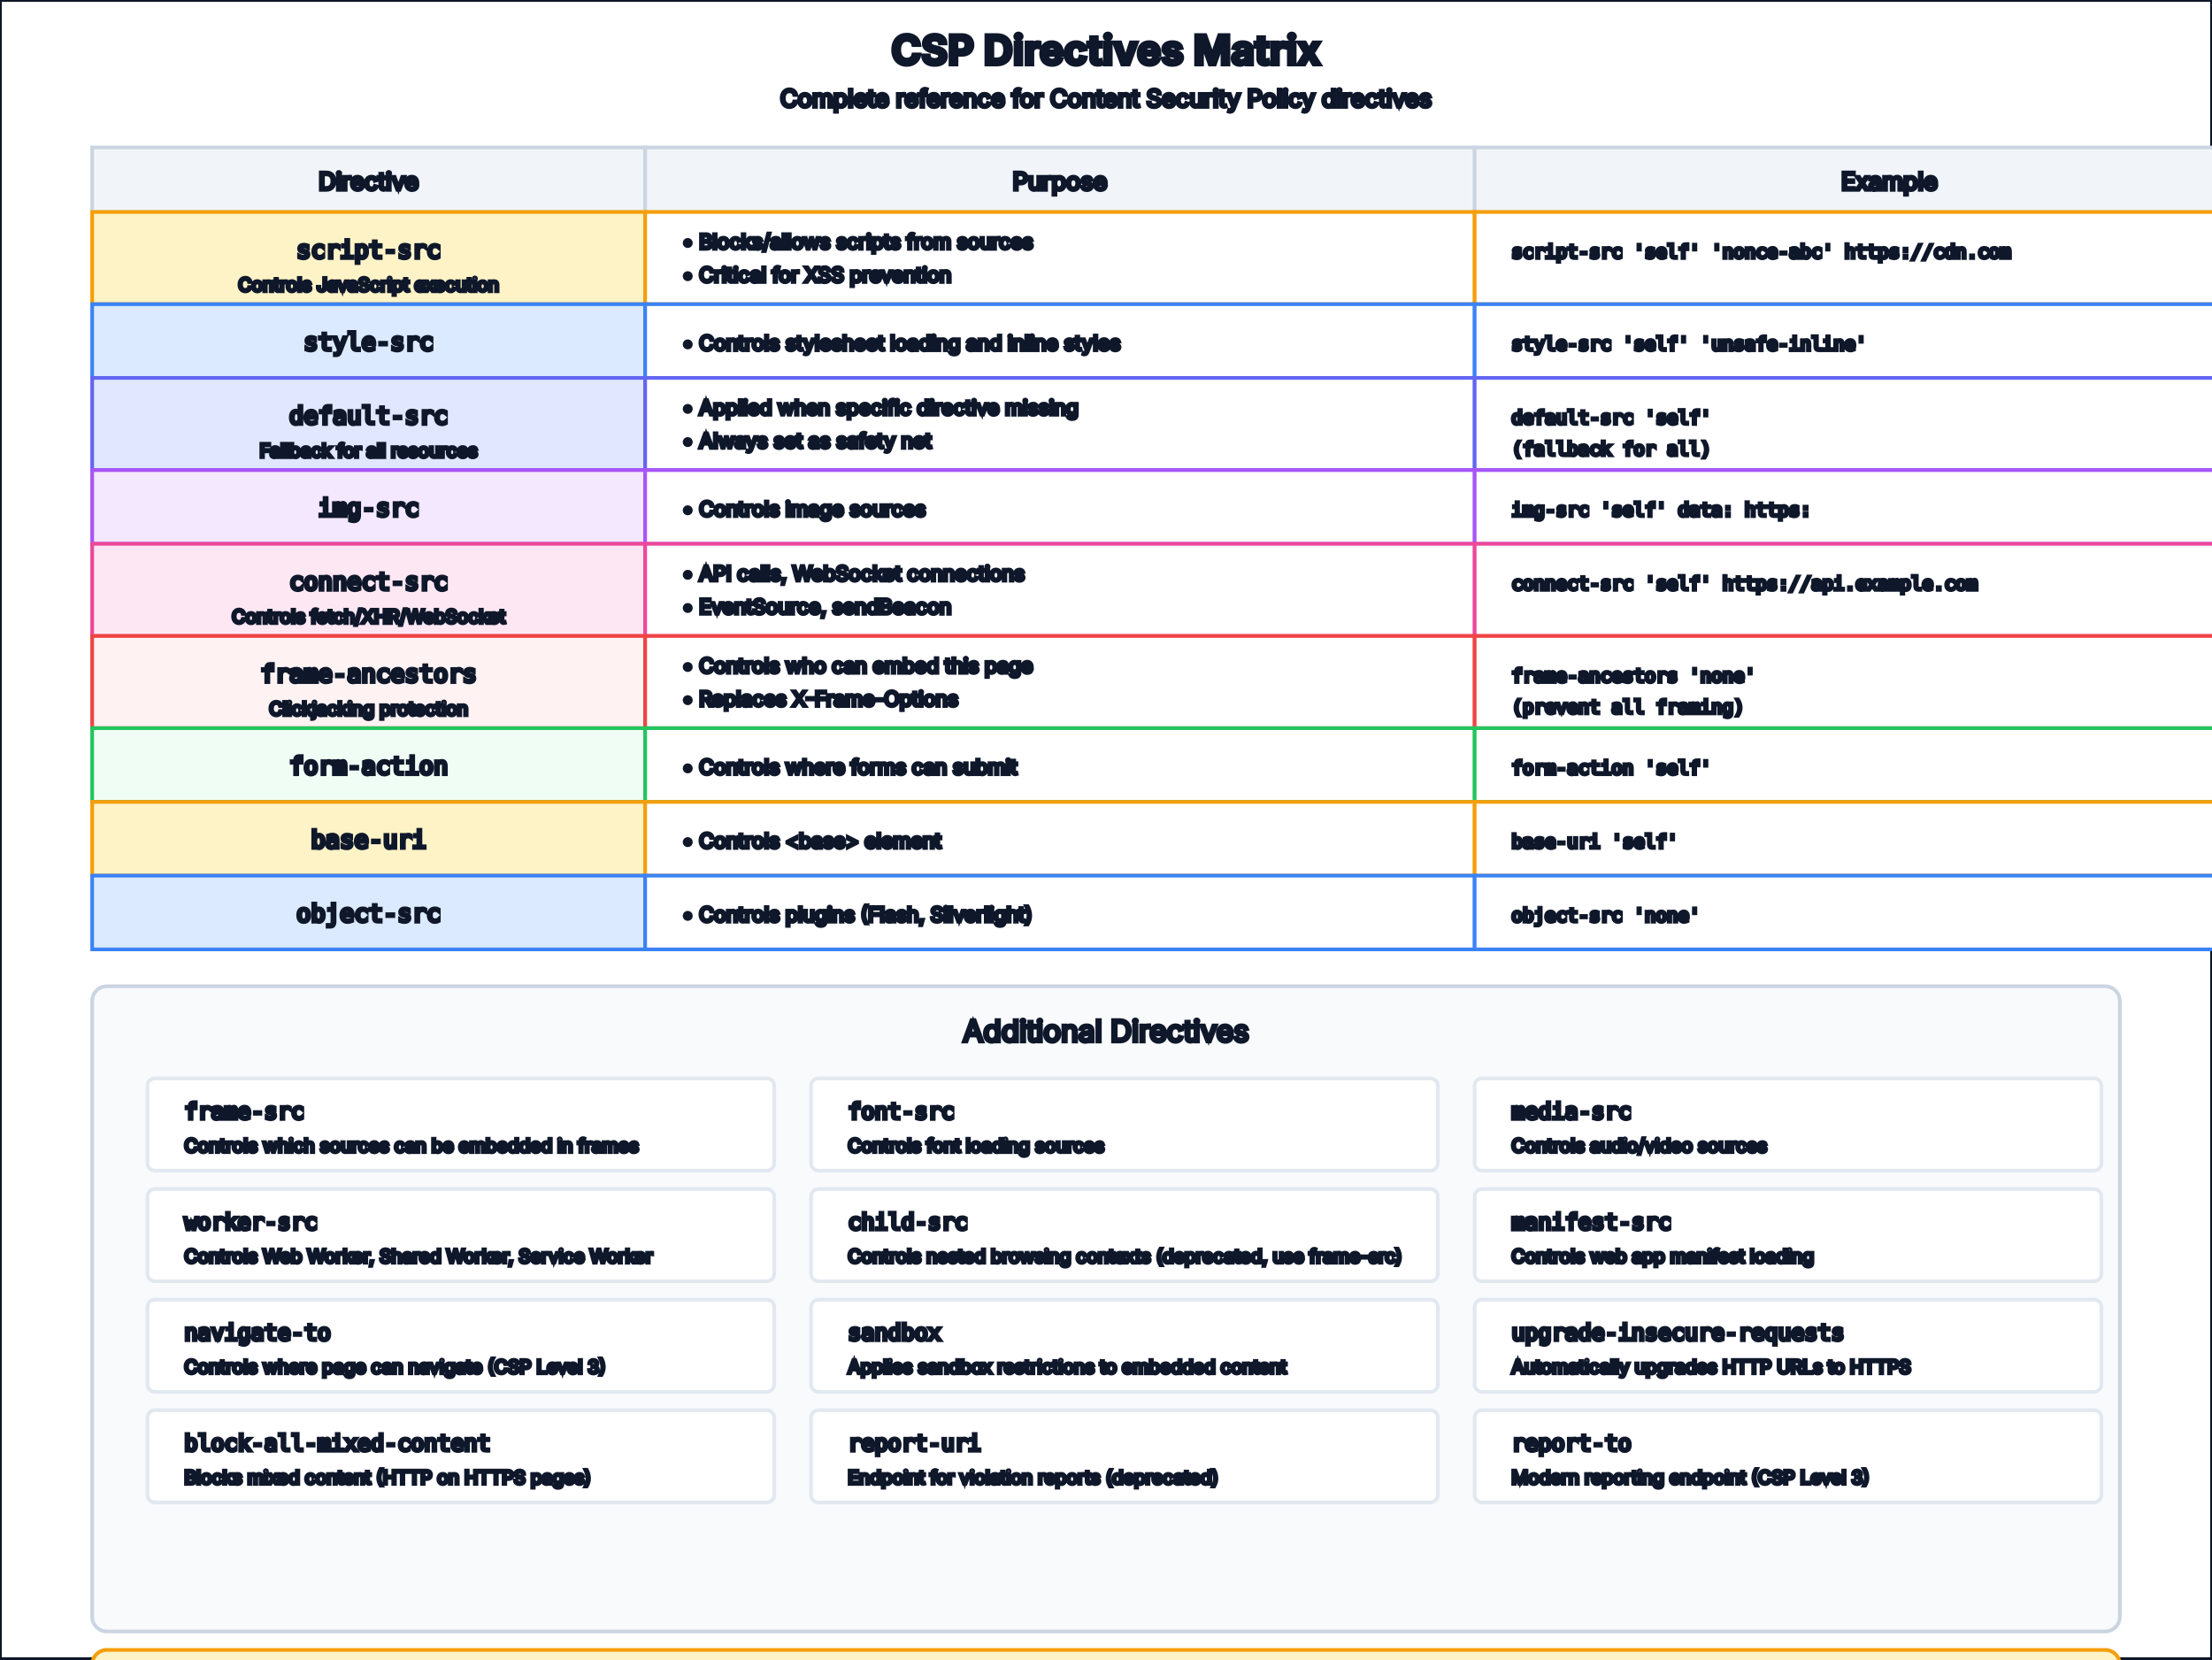
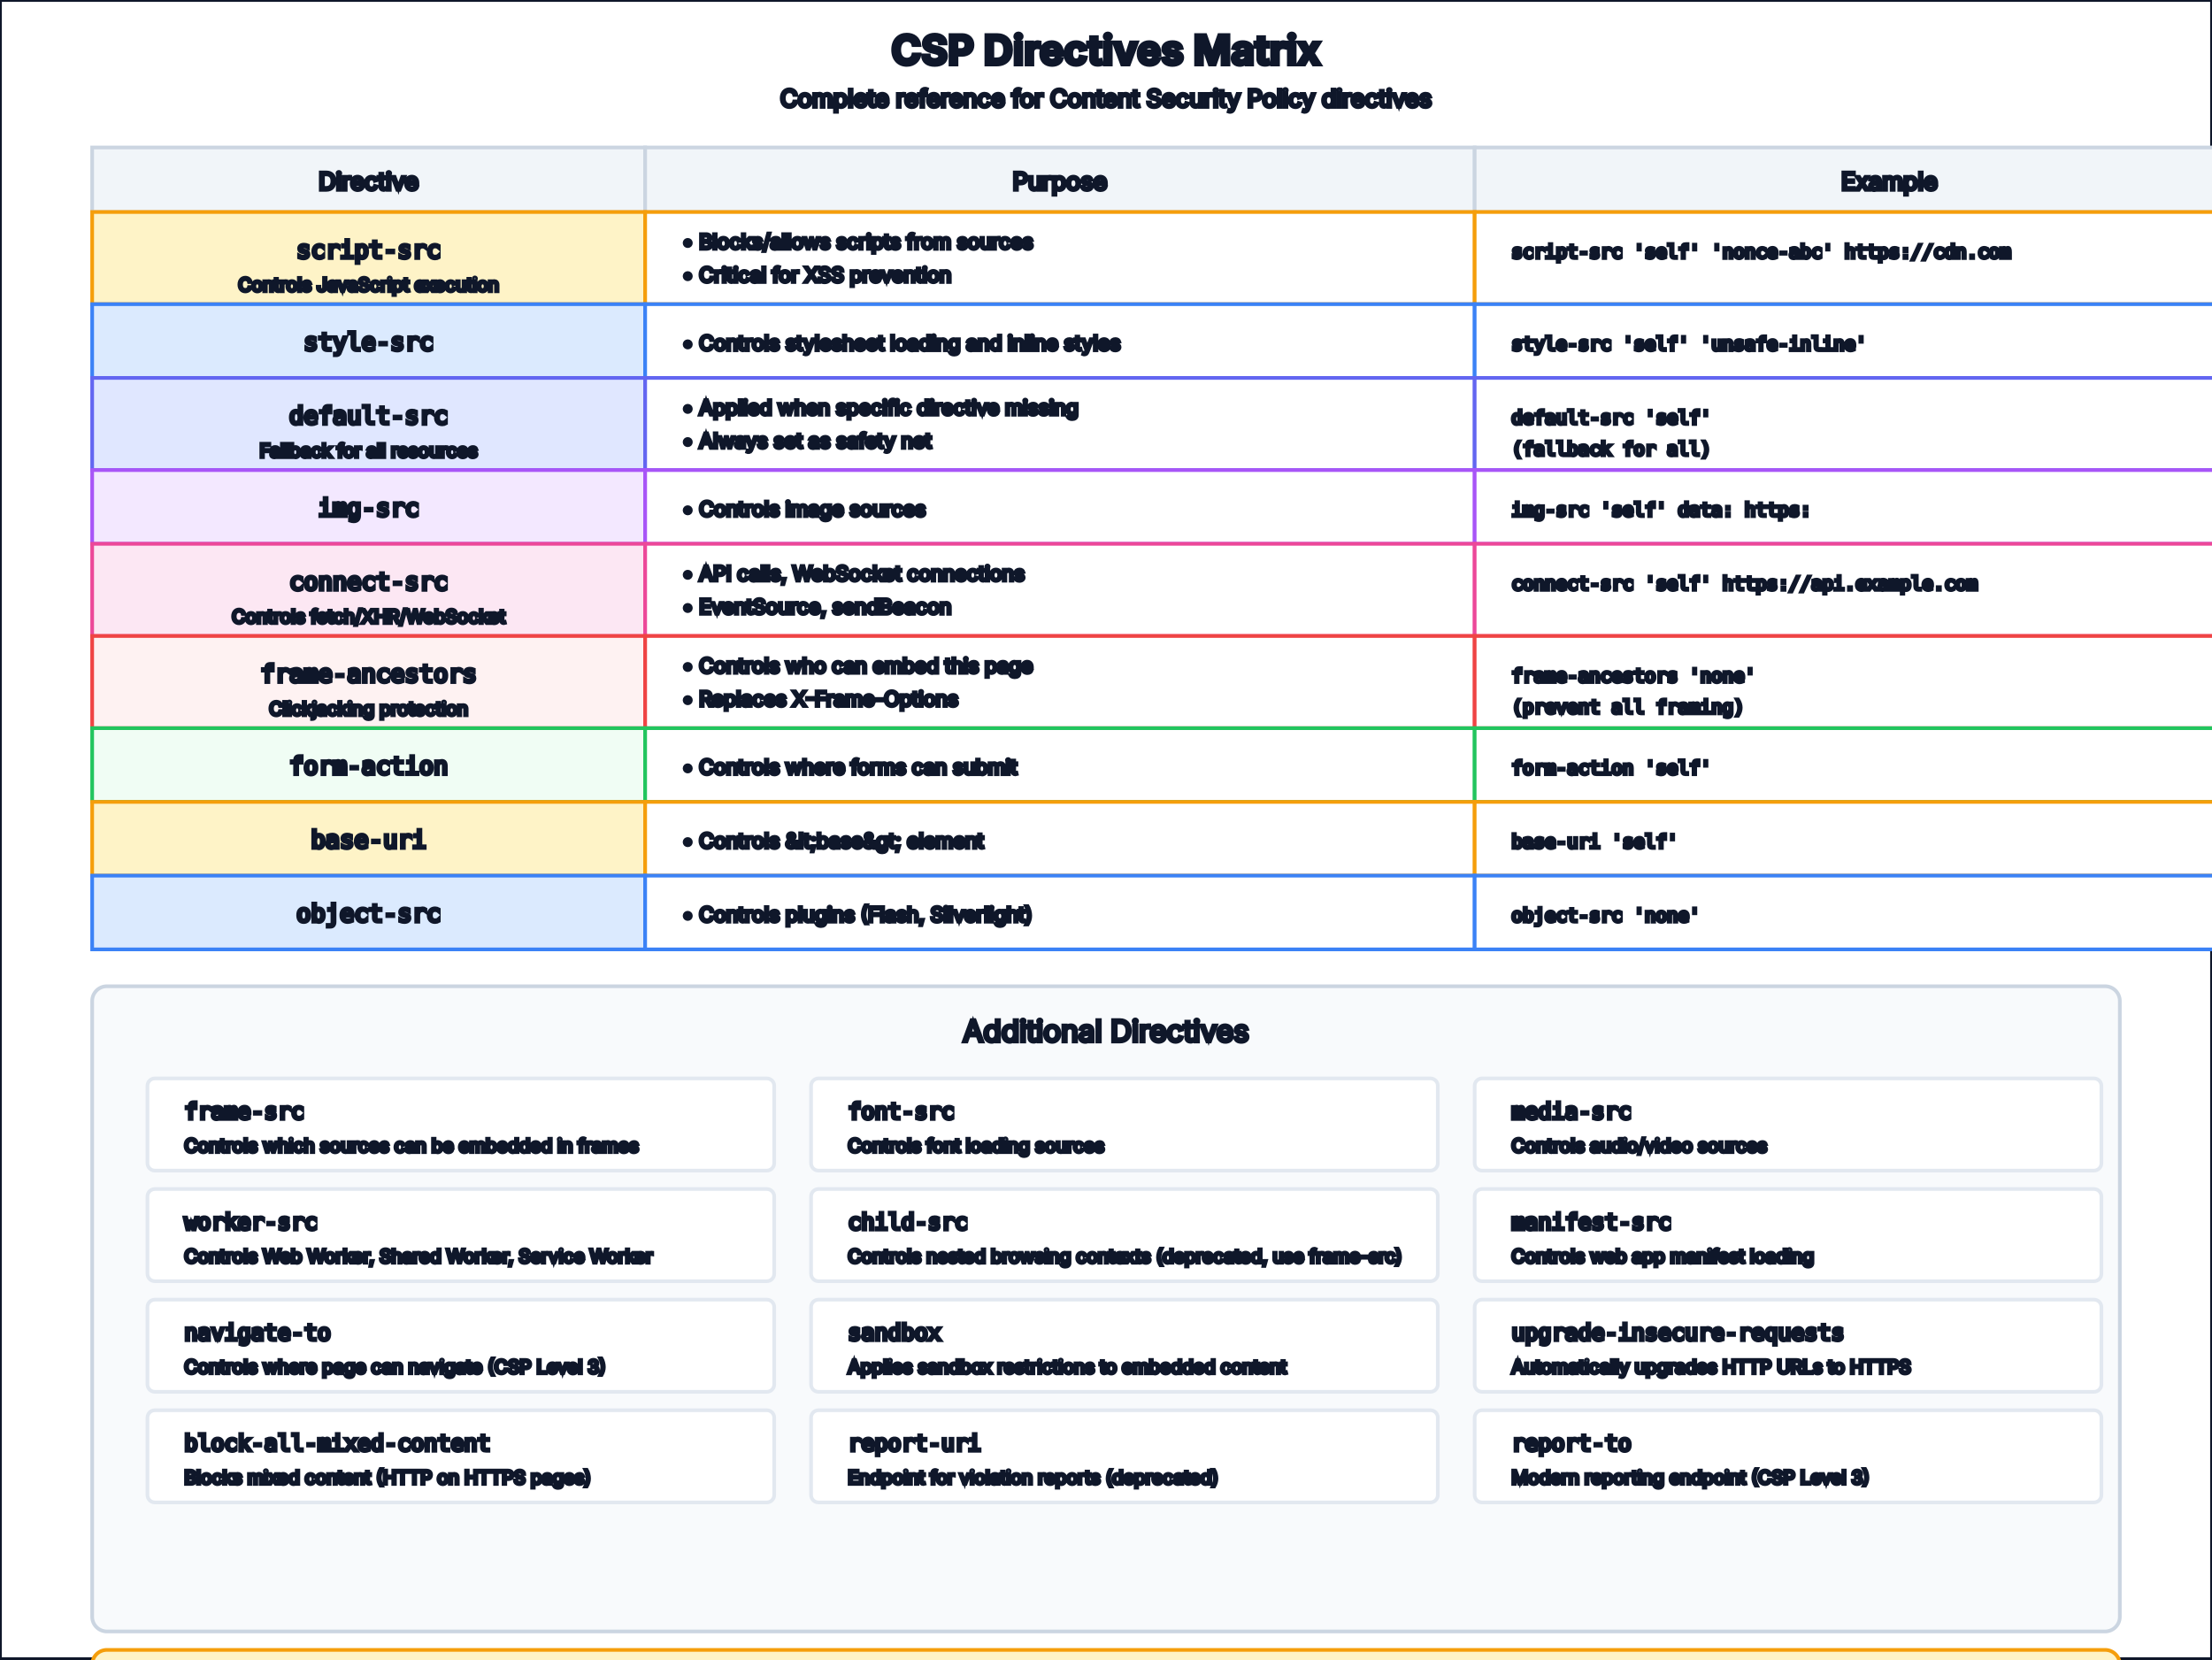
<svg xmlns="http://www.w3.org/2000/svg" viewBox="0 0 1200 900" fill="none" stroke="#0f172a" stroke-width="2">
  <rect width="1200" height="900" fill="#ffffff" />
  <text x="600" y="35" text-anchor="middle" font-family="system-ui, -apple-system, sans-serif" font-size="22" font-weight="bold" fill="#0f172a">CSP Directives Matrix</text>
  <text x="600" y="58" text-anchor="middle" font-family="system-ui, -apple-system, sans-serif" font-size="13" fill="#475569">Complete reference for Content Security Policy directives</text>
  <g transform="translate(50, 80)">
    <rect x="0" y="0" width="300" height="35" fill="#f1f5f9" stroke="#cbd5e1" />
    <text x="150" y="23" text-anchor="middle" font-family="system-ui, -apple-system, sans-serif" font-size="13" font-weight="400" fill="#0f172a">Directive</text>
    <rect x="300" y="0" width="450" height="35" fill="#f1f5f9" stroke="#cbd5e1" />
    <text x="525" y="23" text-anchor="middle" font-family="system-ui, -apple-system, sans-serif" font-size="13" font-weight="400" fill="#0f172a">Purpose</text>
    <rect x="750" y="0" width="450" height="35" fill="#f1f5f9" stroke="#cbd5e1" />
    <text x="975" y="23" text-anchor="middle" font-family="system-ui, -apple-system, sans-serif" font-size="13" font-weight="400" fill="#0f172a">Example</text>
  </g>
  <g transform="translate(50, 115)">
    <rect x="0" y="0" width="300" height="50" fill="#fef3c7" stroke="#f59e0b" />
    <text x="150" y="25" text-anchor="middle" font-family="monospace" font-size="13" font-weight="400" fill="#92400e">script-src</text>
    <text x="150" y="43" text-anchor="middle" font-family="system-ui, -apple-system, sans-serif" font-size="10" fill="#475569">Controls JavaScript execution</text>
    <rect x="300" y="0" width="450" height="50" fill="#ffffff" stroke="#f59e0b" />
    <text x="320" y="20" font-family="system-ui, -apple-system, sans-serif" font-size="11" fill="#0f172a">• Blocks/allows scripts from sources</text>
    <text x="320" y="38" font-family="system-ui, -apple-system, sans-serif" font-size="11" fill="#0f172a">• Critical for XSS prevention</text>
    <rect x="750" y="0" width="450" height="50" fill="#ffffff" stroke="#f59e0b" />
    <text x="770" y="25" font-family="monospace" font-size="10" fill="#475569">script-src 'self' 'nonce-abc' https://cdn.com</text>
  </g>
  <g transform="translate(50, 165)">
    <rect x="0" y="0" width="300" height="40" fill="#dbeafe" stroke="#3b82f6" />
    <text x="150" y="25" text-anchor="middle" font-family="monospace" font-size="13" font-weight="400" fill="#2563eb">style-src</text>
    <rect x="300" y="0" width="450" height="40" fill="#ffffff" stroke="#3b82f6" />
    <text x="320" y="25" font-family="system-ui, -apple-system, sans-serif" font-size="11" fill="#0f172a">• Controls stylesheet loading and inline styles</text>
    <rect x="750" y="0" width="450" height="40" fill="#ffffff" stroke="#3b82f6" />
    <text x="770" y="25" font-family="monospace" font-size="10" fill="#475569">style-src 'self' 'unsafe-inline'</text>
  </g>
  <g transform="translate(50, 205)">
    <rect x="0" y="0" width="300" height="50" fill="#e0e7ff" stroke="#6366f1" />
    <text x="150" y="25" text-anchor="middle" font-family="monospace" font-size="13" font-weight="400" fill="#4f46e5">default-src</text>
    <text x="150" y="43" text-anchor="middle" font-family="system-ui, -apple-system, sans-serif" font-size="10" fill="#475569">Fallback for all resources</text>
    <rect x="300" y="0" width="450" height="50" fill="#ffffff" stroke="#6366f1" />
    <text x="320" y="20" font-family="system-ui, -apple-system, sans-serif" font-size="11" fill="#0f172a">• Applied when specific directive missing</text>
    <text x="320" y="38" font-family="system-ui, -apple-system, sans-serif" font-size="11" fill="#0f172a">• Always set as safety net</text>
    <rect x="750" y="0" width="450" height="50" fill="#ffffff" stroke="#6366f1" />
    <text x="770" y="25" font-family="monospace" font-size="10" fill="#475569">default-src 'self'</text>
    <text x="770" y="42" font-family="monospace" font-size="10" fill="#475569">(fallback for all)</text>
  </g>
  <g transform="translate(50, 255)">
    <rect x="0" y="0" width="300" height="40" fill="#f3e8ff" stroke="#a855f7" />
    <text x="150" y="25" text-anchor="middle" font-family="monospace" font-size="13" font-weight="400" fill="#9333ea">img-src</text>
    <rect x="300" y="0" width="450" height="40" fill="#ffffff" stroke="#a855f7" />
    <text x="320" y="25" font-family="system-ui, -apple-system, sans-serif" font-size="11" fill="#0f172a">• Controls image sources</text>
    <rect x="750" y="0" width="450" height="40" fill="#ffffff" stroke="#a855f7" />
    <text x="770" y="25" font-family="monospace" font-size="10" fill="#475569">img-src 'self' data: https:</text>
  </g>
  <g transform="translate(50, 295)">
    <rect x="0" y="0" width="300" height="50" fill="#fce7f3" stroke="#ec4899" />
    <text x="150" y="25" text-anchor="middle" font-family="monospace" font-size="13" font-weight="400" fill="#db2777">connect-src</text>
    <text x="150" y="43" text-anchor="middle" font-family="system-ui, -apple-system, sans-serif" font-size="10" fill="#475569">Controls fetch/XHR/WebSocket</text>
    <rect x="300" y="0" width="450" height="50" fill="#ffffff" stroke="#ec4899" />
    <text x="320" y="20" font-family="system-ui, -apple-system, sans-serif" font-size="11" fill="#0f172a">• API calls, WebSocket connections</text>
    <text x="320" y="38" font-family="system-ui, -apple-system, sans-serif" font-size="11" fill="#0f172a">• EventSource, sendBeacon</text>
    <rect x="750" y="0" width="450" height="50" fill="#ffffff" stroke="#ec4899" />
    <text x="770" y="25" font-family="monospace" font-size="10" fill="#475569">connect-src 'self' https://api.example.com</text>
  </g>
  <g transform="translate(50, 345)">
    <rect x="0" y="0" width="300" height="50" fill="#fef2f2" stroke="#ef4444" />
    <text x="150" y="25" text-anchor="middle" font-family="monospace" font-size="13" font-weight="400" fill="#dc2626">frame-ancestors</text>
    <text x="150" y="43" text-anchor="middle" font-family="system-ui, -apple-system, sans-serif" font-size="10" fill="#475569">Clickjacking protection</text>
    <rect x="300" y="0" width="450" height="50" fill="#ffffff" stroke="#ef4444" />
    <text x="320" y="20" font-family="system-ui, -apple-system, sans-serif" font-size="11" fill="#0f172a">• Controls who can embed this page</text>
    <text x="320" y="38" font-family="system-ui, -apple-system, sans-serif" font-size="11" fill="#0f172a">• Replaces X-Frame-Options</text>
    <rect x="750" y="0" width="450" height="50" fill="#ffffff" stroke="#ef4444" />
    <text x="770" y="25" font-family="monospace" font-size="10" fill="#475569">frame-ancestors 'none'</text>
    <text x="770" y="42" font-family="monospace" font-size="10" fill="#475569">(prevent all framing)</text>
  </g>
  <g transform="translate(50, 395)">
    <rect x="0" y="0" width="300" height="40" fill="#f0fdf4" stroke="#22c55e" />
    <text x="150" y="25" text-anchor="middle" font-family="monospace" font-size="13" font-weight="400" fill="#16a34a">form-action</text>
    <rect x="300" y="0" width="450" height="40" fill="#ffffff" stroke="#22c55e" />
    <text x="320" y="25" font-family="system-ui, -apple-system, sans-serif" font-size="11" fill="#0f172a">• Controls where forms can submit</text>
    <rect x="750" y="0" width="450" height="40" fill="#ffffff" stroke="#22c55e" />
    <text x="770" y="25" font-family="monospace" font-size="10" fill="#475569">form-action 'self'</text>
  </g>
  <g transform="translate(50, 435)">
    <rect x="0" y="0" width="300" height="40" fill="#fef3c7" stroke="#f59e0b" />
    <text x="150" y="25" text-anchor="middle" font-family="monospace" font-size="13" font-weight="400" fill="#92400e">base-uri</text>
    <rect x="300" y="0" width="450" height="40" fill="#ffffff" stroke="#f59e0b" />
-     <text x="320" y="25" font-family="system-ui, -apple-system, sans-serif" font-size="11" fill="#0f172a">• Controls &lt;base&gt; element</text>
+     <text x="320" y="25" font-family="system-ui, -apple-system, sans-serif" font-size="11" fill="#0f172a">• Controls &amp;lt;base&amp;gt; element</text>
    <rect x="750" y="0" width="450" height="40" fill="#ffffff" stroke="#f59e0b" />
    <text x="770" y="25" font-family="monospace" font-size="10" fill="#475569">base-uri 'self'</text>
  </g>
  <g transform="translate(50, 475)">
    <rect x="0" y="0" width="300" height="40" fill="#dbeafe" stroke="#3b82f6" />
    <text x="150" y="25" text-anchor="middle" font-family="monospace" font-size="13" font-weight="400" fill="#2563eb">object-src</text>
    <rect x="300" y="0" width="450" height="40" fill="#ffffff" stroke="#3b82f6" />
    <text x="320" y="25" font-family="system-ui, -apple-system, sans-serif" font-size="11" fill="#0f172a">• Controls plugins (Flash, Silverlight)</text>
    <rect x="750" y="0" width="450" height="40" fill="#ffffff" stroke="#3b82f6" />
    <text x="770" y="25" font-family="monospace" font-size="10" fill="#475569">object-src 'none'</text>
  </g>
  <g transform="translate(50, 535)">
    <rect x="0" y="0" width="1100" height="350" rx="8" fill="#f8fafc" stroke="#cbd5e1" />
    <text x="550" y="30" text-anchor="middle" font-family="system-ui, -apple-system, sans-serif" font-size="16" font-weight="400" fill="#0f172a">Additional Directives</text>
    <g transform="translate(30, 50)">
      <rect x="0" y="0" width="340" height="50" rx="4" fill="#ffffff" stroke="#e2e8f0" />
      <text x="20" y="22" font-family="monospace" font-size="12" font-weight="400" fill="#0f172a">frame-src</text>
      <text x="20" y="40" font-family="system-ui, -apple-system, sans-serif" font-size="10" fill="#475569">Controls which sources can be embedded in frames</text>
      <rect x="360" y="0" width="340" height="50" rx="4" fill="#ffffff" stroke="#e2e8f0" />
      <text x="380" y="22" font-family="monospace" font-size="12" font-weight="400" fill="#0f172a">font-src</text>
      <text x="380" y="40" font-family="system-ui, -apple-system, sans-serif" font-size="10" fill="#475569">Controls font loading sources</text>
      <rect x="720" y="0" width="340" height="50" rx="4" fill="#ffffff" stroke="#e2e8f0" />
      <text x="740" y="22" font-family="monospace" font-size="12" font-weight="400" fill="#0f172a">media-src</text>
      <text x="740" y="40" font-family="system-ui, -apple-system, sans-serif" font-size="10" fill="#475569">Controls audio/video sources</text>
      <rect x="0" y="60" width="340" height="50" rx="4" fill="#ffffff" stroke="#e2e8f0" />
      <text x="20" y="82" font-family="monospace" font-size="12" font-weight="400" fill="#0f172a">worker-src</text>
      <text x="20" y="100" font-family="system-ui, -apple-system, sans-serif" font-size="10" fill="#475569">Controls Web Worker, Shared Worker, Service Worker</text>
      <rect x="360" y="60" width="340" height="50" rx="4" fill="#ffffff" stroke="#e2e8f0" />
      <text x="380" y="82" font-family="monospace" font-size="12" font-weight="400" fill="#0f172a">child-src</text>
      <text x="380" y="100" font-family="system-ui, -apple-system, sans-serif" font-size="10" fill="#475569">Controls nested browsing contexts (deprecated, use frame-src)</text>
      <rect x="720" y="60" width="340" height="50" rx="4" fill="#ffffff" stroke="#e2e8f0" />
      <text x="740" y="82" font-family="monospace" font-size="12" font-weight="400" fill="#0f172a">manifest-src</text>
      <text x="740" y="100" font-family="system-ui, -apple-system, sans-serif" font-size="10" fill="#475569">Controls web app manifest loading</text>
      <rect x="0" y="120" width="340" height="50" rx="4" fill="#ffffff" stroke="#e2e8f0" />
      <text x="20" y="142" font-family="monospace" font-size="12" font-weight="400" fill="#0f172a">navigate-to</text>
      <text x="20" y="160" font-family="system-ui, -apple-system, sans-serif" font-size="10" fill="#475569">Controls where page can navigate (CSP Level 3)</text>
      <rect x="360" y="120" width="340" height="50" rx="4" fill="#ffffff" stroke="#e2e8f0" />
      <text x="380" y="142" font-family="monospace" font-size="12" font-weight="400" fill="#0f172a">sandbox</text>
      <text x="380" y="160" font-family="system-ui, -apple-system, sans-serif" font-size="10" fill="#475569">Applies sandbox restrictions to embedded content</text>
      <rect x="720" y="120" width="340" height="50" rx="4" fill="#ffffff" stroke="#e2e8f0" />
      <text x="740" y="142" font-family="monospace" font-size="12" font-weight="400" fill="#0f172a">upgrade-insecure-requests</text>
      <text x="740" y="160" font-family="system-ui, -apple-system, sans-serif" font-size="10" fill="#475569">Automatically upgrades HTTP URLs to HTTPS</text>
      <rect x="0" y="180" width="340" height="50" rx="4" fill="#ffffff" stroke="#e2e8f0" />
      <text x="20" y="202" font-family="monospace" font-size="12" font-weight="400" fill="#0f172a">block-all-mixed-content</text>
      <text x="20" y="220" font-family="system-ui, -apple-system, sans-serif" font-size="10" fill="#475569">Blocks mixed content (HTTP on HTTPS pages)</text>
      <rect x="360" y="180" width="340" height="50" rx="4" fill="#ffffff" stroke="#e2e8f0" />
      <text x="380" y="202" font-family="monospace" font-size="12" font-weight="400" fill="#0f172a">report-uri</text>
      <text x="380" y="220" font-family="system-ui, -apple-system, sans-serif" font-size="10" fill="#475569">Endpoint for violation reports (deprecated)</text>
      <rect x="720" y="180" width="340" height="50" rx="4" fill="#ffffff" stroke="#e2e8f0" />
      <text x="740" y="202" font-family="monospace" font-size="12" font-weight="400" fill="#0f172a">report-to</text>
      <text x="740" y="220" font-family="system-ui, -apple-system, sans-serif" font-size="10" fill="#475569">Modern reporting endpoint (CSP Level 3)</text>
    </g>
  </g>
  <g transform="translate(50, 895)">
    <rect x="0" y="0" width="1100" height="80" rx="8" fill="#fef3c7" stroke="#f59e0b" />
    <text x="550" y="22" text-anchor="middle" font-family="system-ui, -apple-system, sans-serif" font-size="13" font-weight="400" fill="#92400e">Common Source Values</text>
    <text x="30" y="45" font-family="monospace" font-size="11" fill="#92400e">'self'</text>
    <text x="100" y="45" font-family="system-ui, -apple-system, sans-serif" font-size="11" fill="#475569">- Same origin only</text>
    <text x="250" y="45" font-family="monospace" font-size="11" fill="#92400e">'unsafe-inline'</text>
    <text x="380" y="45" font-family="system-ui, -apple-system, sans-serif" font-size="11" fill="#475569">- Allow inline resources</text>
    <text x="580" y="45" font-family="monospace" font-size="11" fill="#92400e">'nonce-{value}'</text>
    <text x="720" y="45" font-family="system-ui, -apple-system, sans-serif" font-size="11" fill="#475569">- Allow with matching nonce</text>
    <text x="30" y="65" font-family="monospace" font-size="11" fill="#92400e">'none'</text>
    <text x="100" y="65" font-family="system-ui, -apple-system, sans-serif" font-size="11" fill="#475569">- Block all</text>
    <text x="250" y="65" font-family="monospace" font-size="11" fill="#92400e">'strict-dynamic'</text>
    <text x="390" y="65" font-family="system-ui, -apple-system, sans-serif" font-size="11" fill="#475569">- Trust scripts loaded by trusted scripts</text>
    <text x="720" y="65" font-family="monospace" font-size="11" fill="#92400e">https://example.com</text>
    <text x="890" y="65" font-family="system-ui, -apple-system, sans-serif" font-size="11" fill="#475569">- Specific origin</text>
  </g>
</svg>
